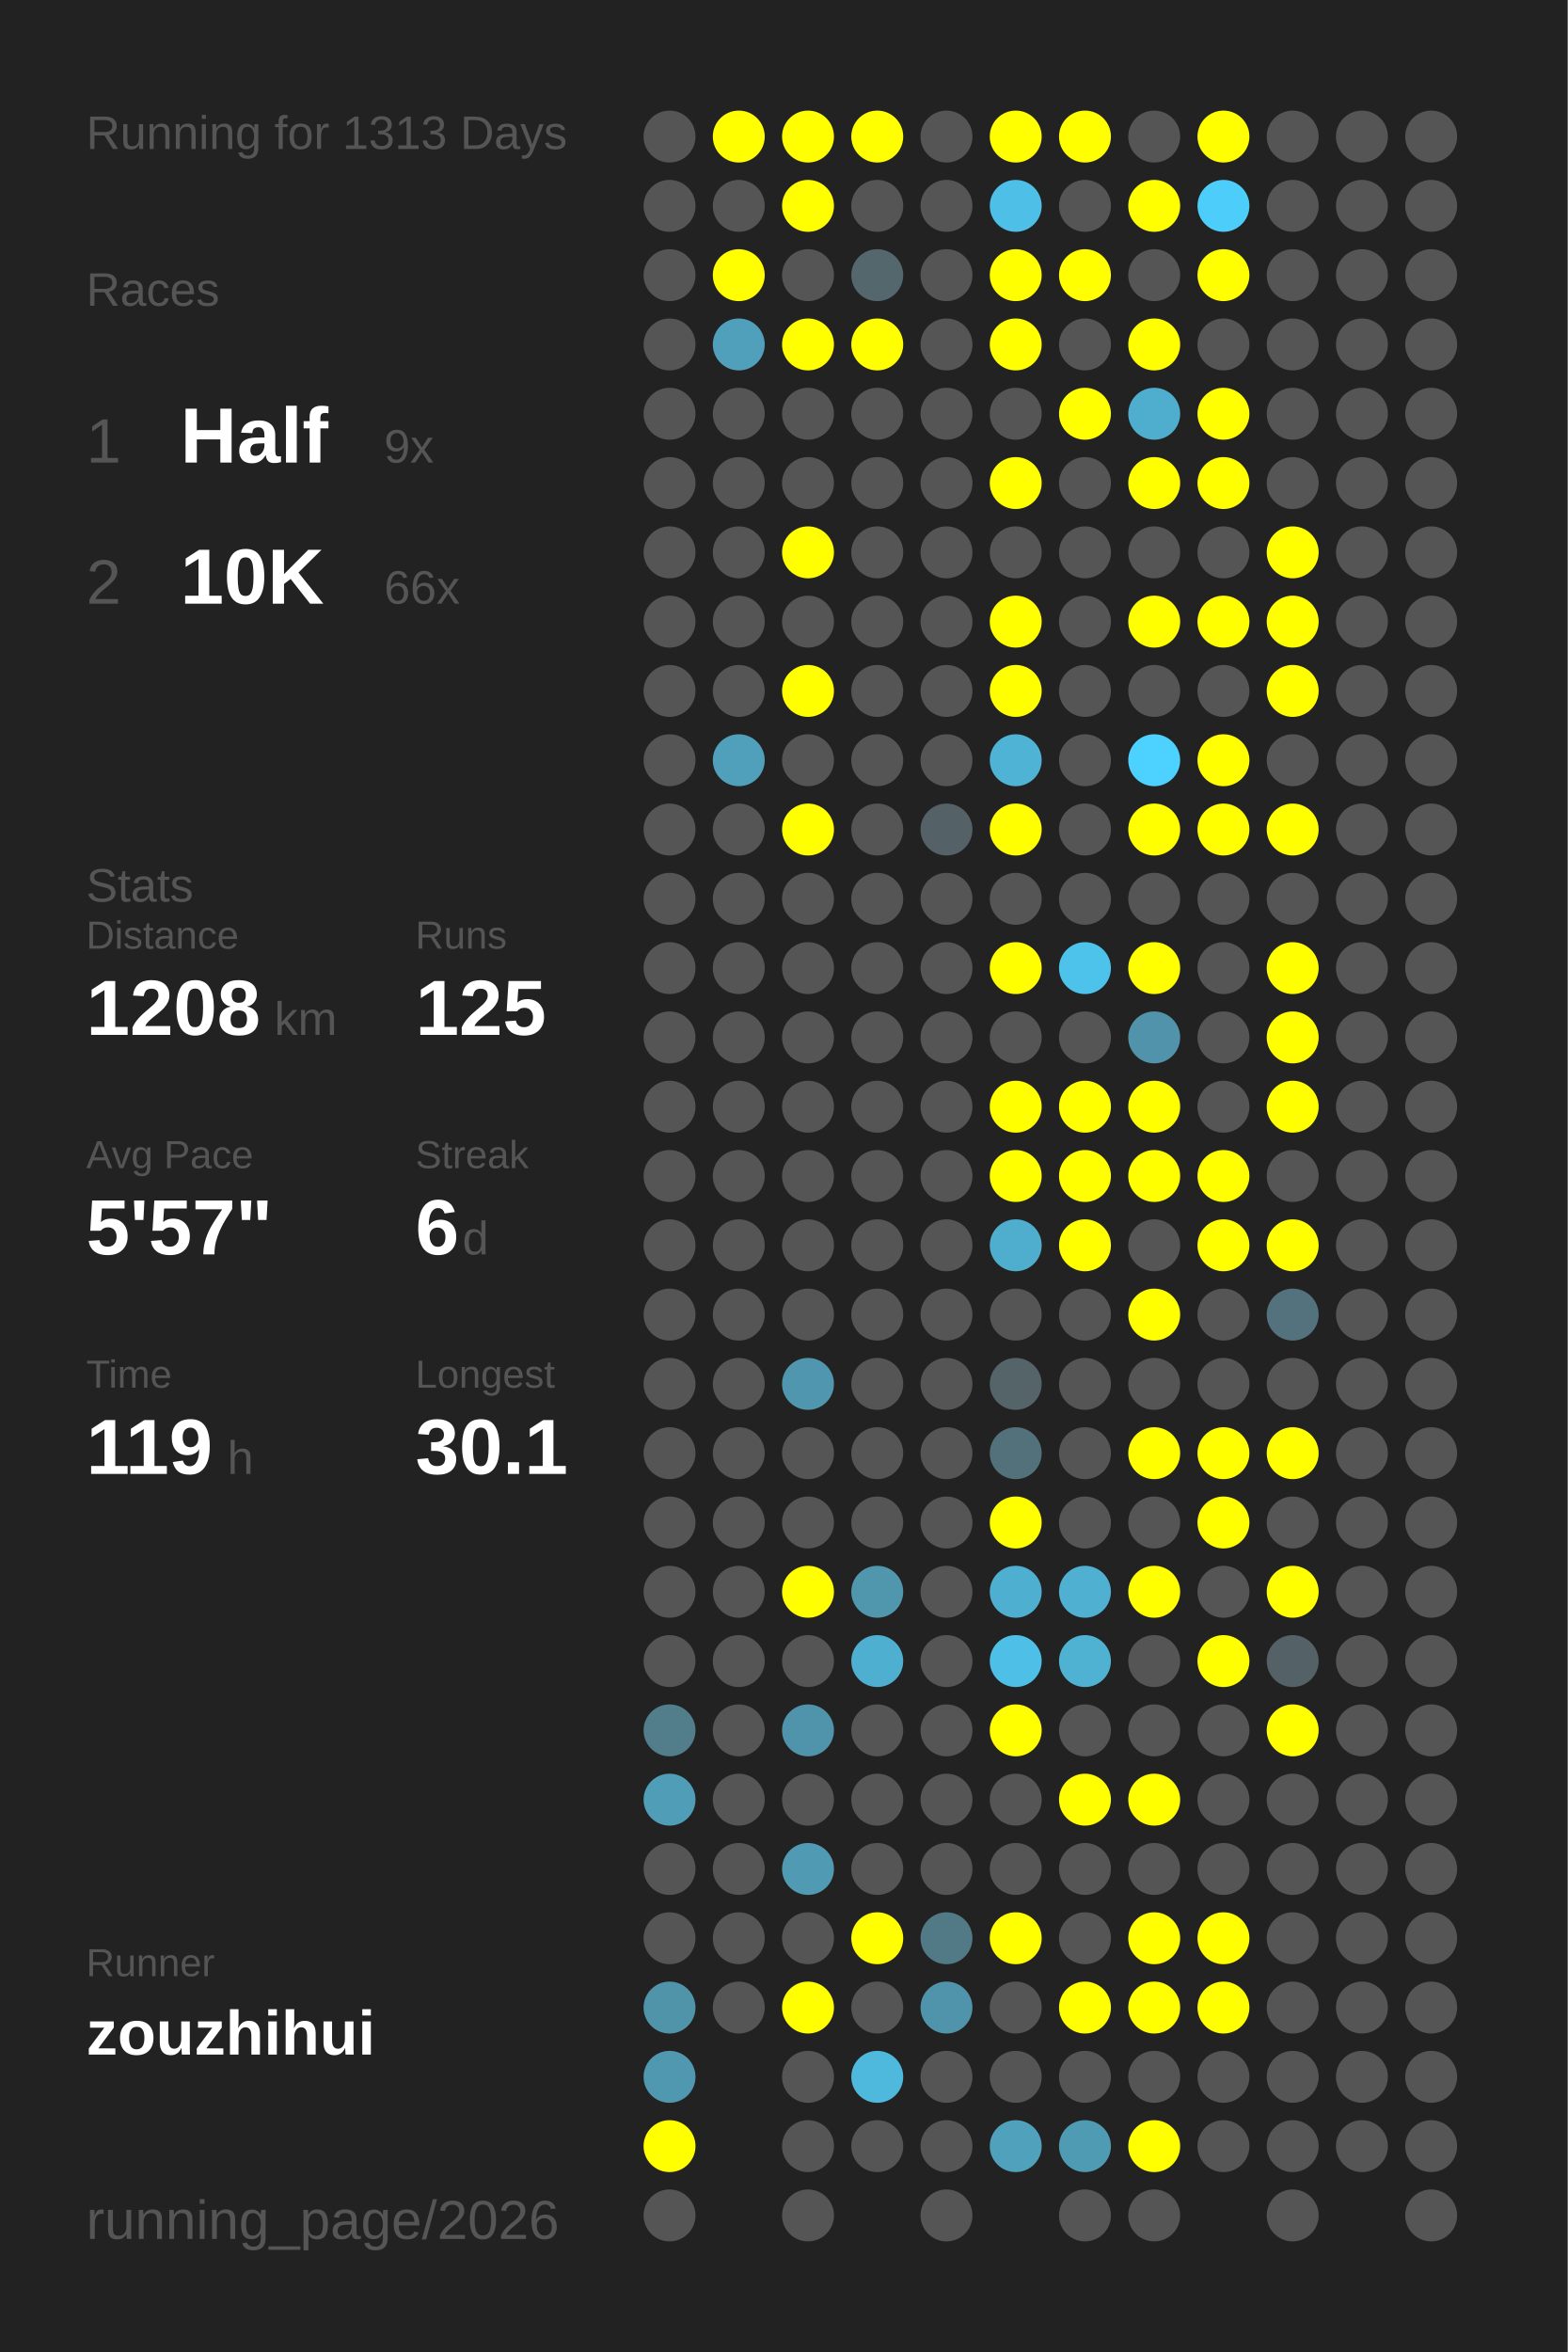
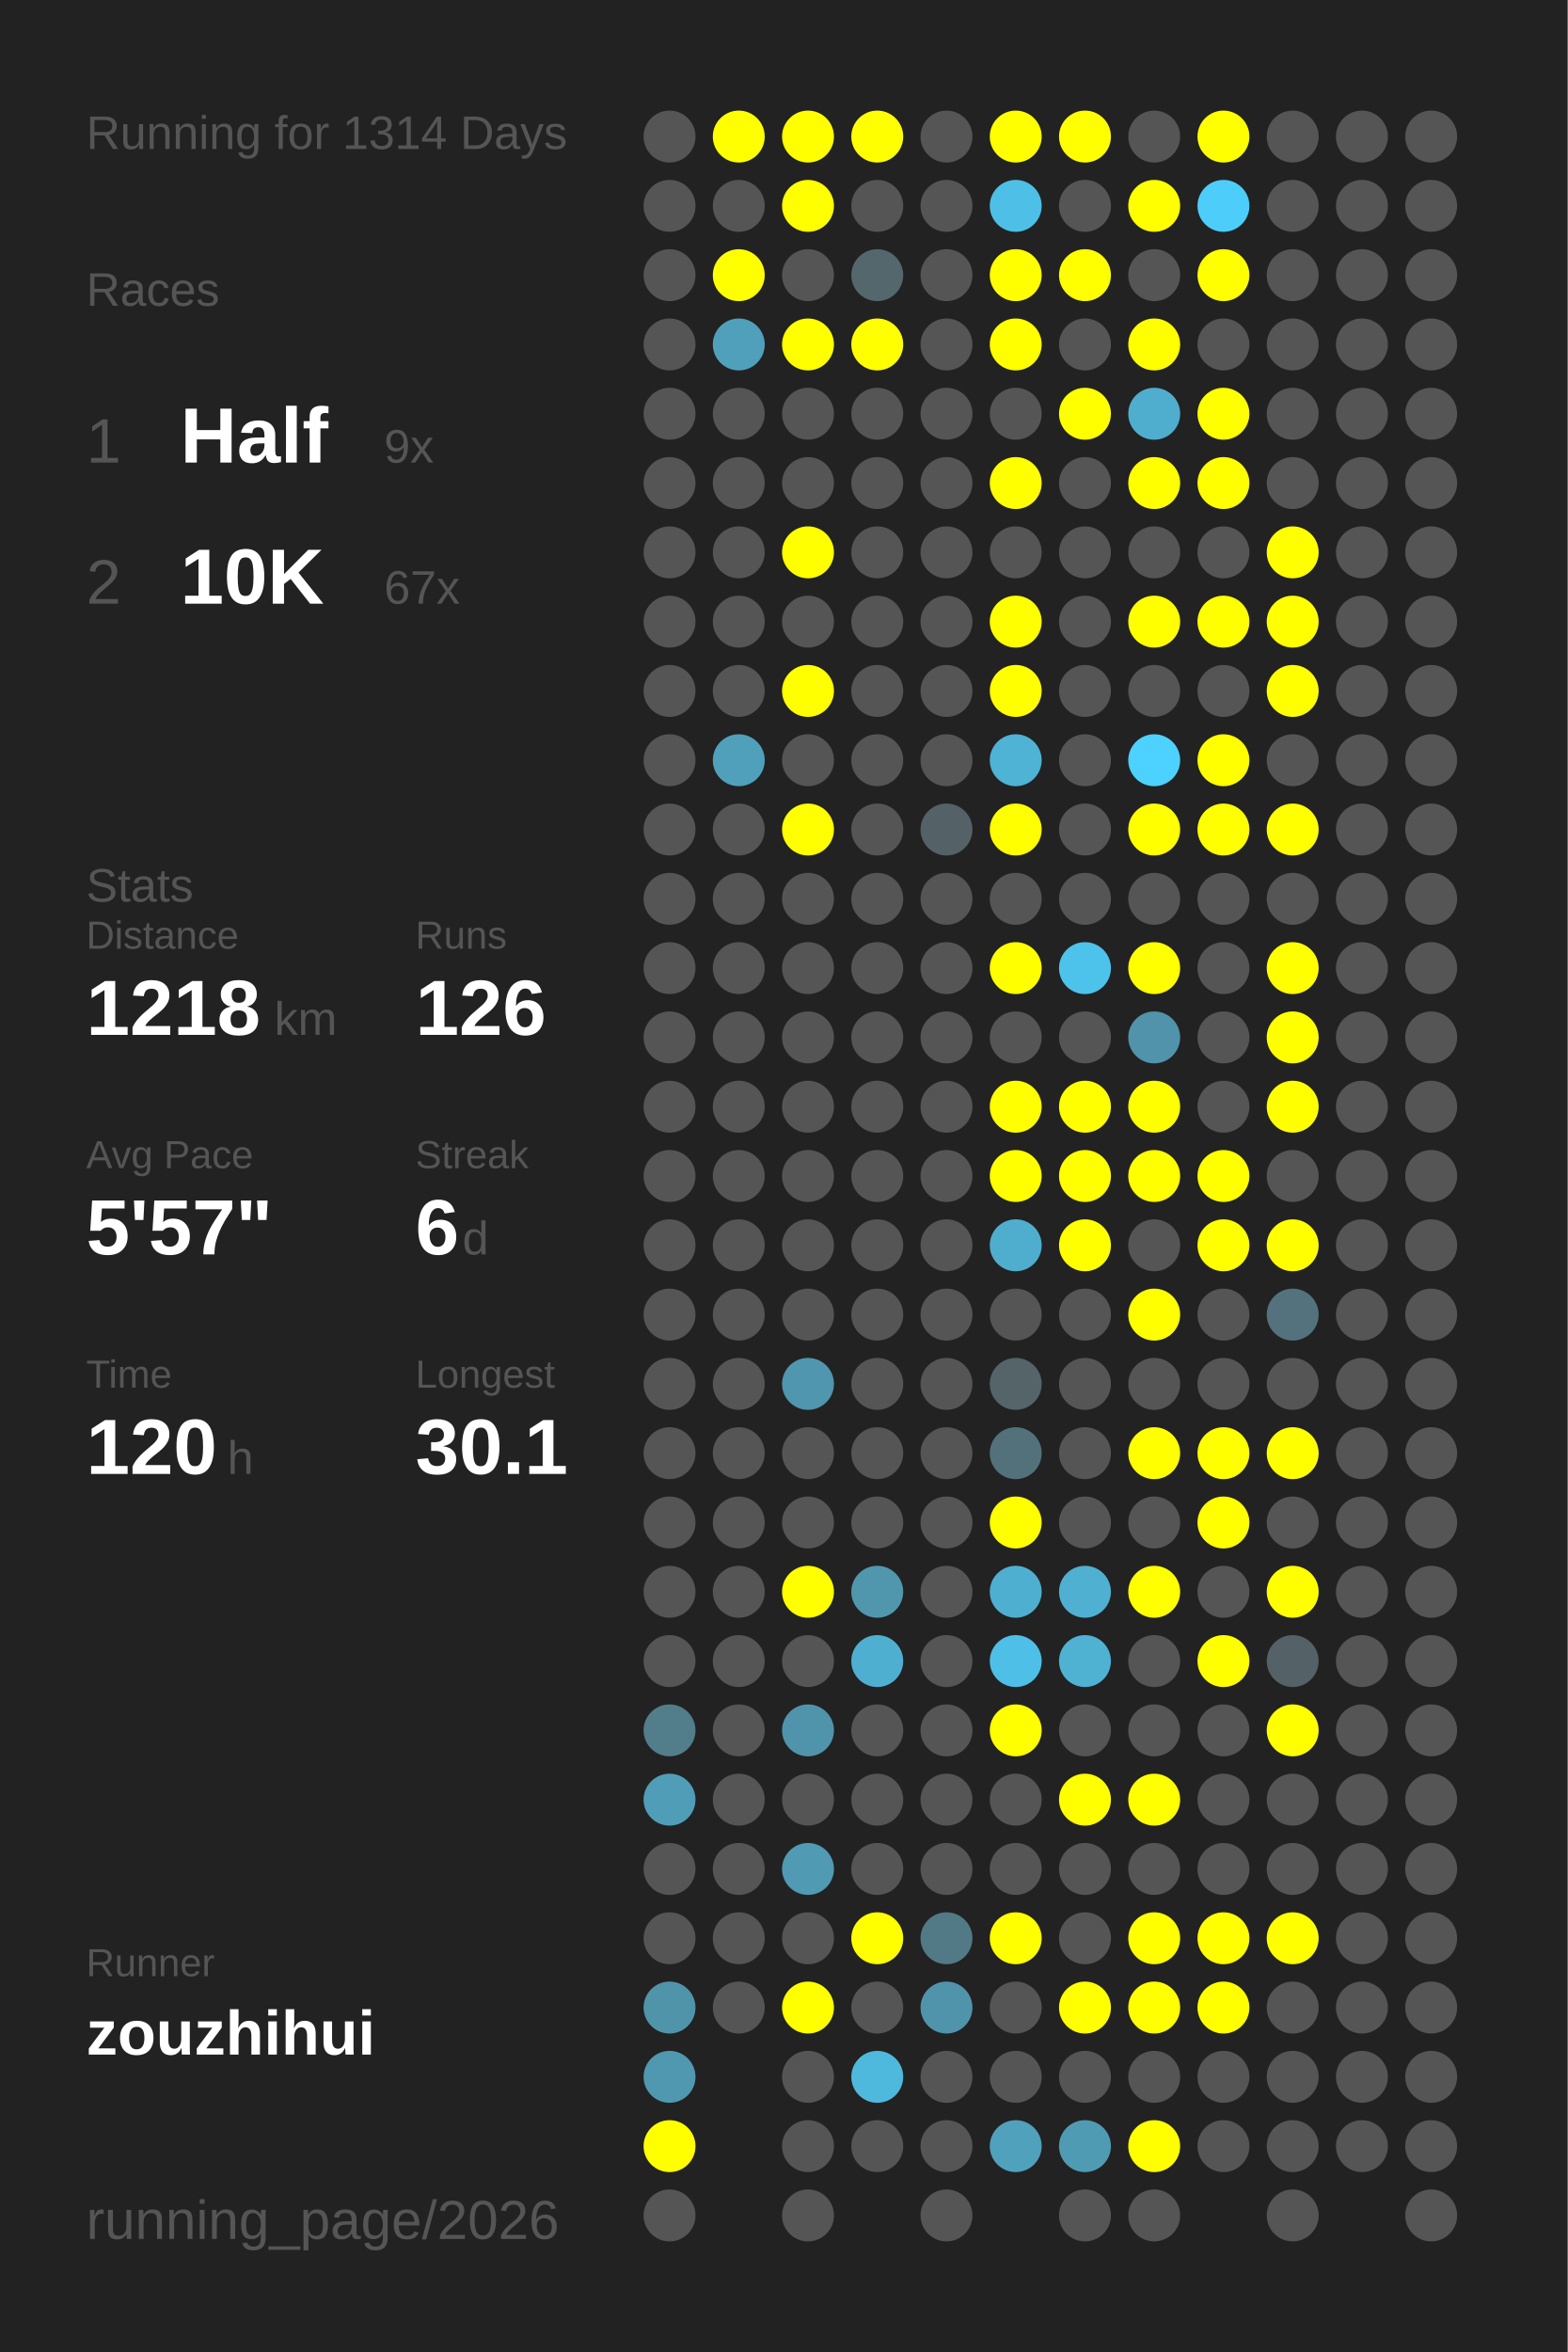
<svg xmlns="http://www.w3.org/2000/svg" baseProfile="full" height="300mm" version="1.1" viewBox="0,0,200,300" width="200mm">
  <defs />
  <rect fill="#222222" height="300" width="200" x="0" y="0" />
-   <text fill="#555555" style="font-size:6px; font-family:Arial;" x="11" y="19">Running for 1313 Days</text>
+   <text fill="#555555" style="font-size:6px; font-family:Arial;" x="11" y="19">Running for 1314 Days</text>
  <text fill="#555555" style="font-size:6px; font-family:Arial;" x="11" y="39">Races</text>
  <text fill="#555555" style="font-size:8px; font-family:Arial;" x="11" y="59">1</text>
  <text fill="#FFFFFF" style="font-size:10px; font-family:Arial; font-weight:bold;" x="23" y="59">Half</text>
  <text fill="#555555" style="font-size:6px; font-family:Arial;" x="49" y="59">9x</text>
  <text fill="#555555" style="font-size:8px; font-family:Arial;" x="11" y="77">2</text>
  <text fill="#FFFFFF" style="font-size:10px; font-family:Arial; font-weight:bold;" x="23" y="77">10K</text>
-   <text fill="#555555" style="font-size:6px; font-family:Arial;" x="49" y="77">66x</text>
+   <text fill="#555555" style="font-size:6px; font-family:Arial;" x="49" y="77">67x</text>
  <text fill="#555555" style="font-size:6px; font-family:Arial;" x="11" y="115">Stats</text>
  <text fill="#555555" style="font-size:5px; font-family:Arial;" x="11" y="121">Distance</text>
-   <text fill="#FFFFFF" style="font-size:10px; font-family:Arial; font-weight:bold;" x="11" y="132">1208</text>
+   <text fill="#FFFFFF" style="font-size:10px; font-family:Arial; font-weight:bold;" x="11" y="132">1218</text>
  <text fill="#555555" style="font-size:6px; font-family:Arial;" x="35" y="132">km</text>
  <text fill="#555555" style="font-size:5px; font-family:Arial;" x="53" y="121">Runs</text>
-   <text fill="#FFFFFF" style="font-size:10px; font-family:Arial; font-weight:bold;" x="53" y="132">125</text>
+   <text fill="#FFFFFF" style="font-size:10px; font-family:Arial; font-weight:bold;" x="53" y="132">126</text>
  <text fill="#555555" style="font-size:5px; font-family:Arial;" x="11" y="149">Avg Pace</text>
  <text fill="#FFFFFF" style="font-size:10px; font-family:Arial; font-weight:bold;" x="11" y="160">5'57"</text>
  <text fill="#555555" style="font-size:5px; font-family:Arial;" x="53" y="149">Streak</text>
  <text fill="#FFFFFF" style="font-size:10px; font-family:Arial; font-weight:bold;" x="53" y="160">6</text>
  <text fill="#555555" style="font-size:6px; font-family:Arial;" x="59" y="160">d</text>
  <text fill="#555555" style="font-size:5px; font-family:Arial;" x="11" y="177">Time</text>
-   <text fill="#FFFFFF" style="font-size:10px; font-family:Arial; font-weight:bold;" x="11" y="188">119</text>
+   <text fill="#FFFFFF" style="font-size:10px; font-family:Arial; font-weight:bold;" x="11" y="188">120</text>
  <text fill="#555555" style="font-size:6px; font-family:Arial;" x="29" y="188">h</text>
  <text fill="#555555" style="font-size:5px; font-family:Arial;" x="53" y="177">Longest</text>
  <text fill="#FFFFFF" style="font-size:10px; font-family:Arial; font-weight:bold;" x="53" y="188">30.1</text>
  <text fill="#555555" style="font-size:5px; font-family:Arial;" x="11" y="252.065">Runner</text>
  <text fill="#FFFFFF" style="font-size:8px; font-family:Arial; font-weight:bold;" x="11" y="262.065">zouzhihui</text>
  <text fill="#555555" style="font-size:7px; font-family:Arial;" x="11" y="285.581">running_page/2026</text>
  <circle cx="85.417" cy="17.419" fill="#555555" r="3.312" />
  <circle cx="85.417" cy="26.258" fill="#555555" r="3.312" />
  <circle cx="85.417" cy="35.097" fill="#555555" r="3.312" />
  <circle cx="85.417" cy="43.935" fill="#555555" r="3.312" />
  <circle cx="85.417" cy="52.774" fill="#555555" r="3.312" />
  <circle cx="85.417" cy="61.613" fill="#555555" r="3.312" />
  <circle cx="85.417" cy="70.452" fill="#555555" r="3.312" />
  <circle cx="85.417" cy="79.29" fill="#555555" r="3.312" />
  <circle cx="85.417" cy="88.129" fill="#555555" r="3.312" />
  <circle cx="85.417" cy="96.968" fill="#555555" r="3.312" />
  <circle cx="85.417" cy="105.806" fill="#555555" r="3.312" />
  <circle cx="85.417" cy="114.645" fill="#555555" r="3.312" />
  <circle cx="85.417" cy="123.484" fill="#555555" r="3.312" />
  <circle cx="85.417" cy="132.323" fill="#555555" r="3.312" />
  <circle cx="85.417" cy="141.161" fill="#555555" r="3.312" />
  <circle cx="85.417" cy="150" fill="#555555" r="3.312" />
  <circle cx="85.417" cy="158.839" fill="#555555" r="3.312" />
  <circle cx="85.417" cy="167.677" fill="#555555" r="3.312" />
  <circle cx="85.417" cy="176.516" fill="#555555" r="3.312" />
  <circle cx="85.417" cy="185.355" fill="#555555" r="3.312" />
  <circle cx="85.417" cy="194.194" fill="#555555" r="3.312" />
  <circle cx="85.417" cy="203.032" fill="#555555" r="3.312" />
  <circle cx="85.417" cy="211.871" fill="#555555" r="3.312" />
  <circle cx="85.417" cy="220.71" fill="#527d8b" r="3.312" />
  <circle cx="85.417" cy="229.548" fill="#509db7" r="3.312" />
  <circle cx="85.417" cy="238.387" fill="#555555" r="3.312" />
  <circle cx="85.417" cy="247.226" fill="#555555" r="3.312" />
  <circle cx="85.417" cy="256.065" fill="#5094aa" r="3.312" />
  <circle cx="85.417" cy="264.903" fill="#5098b0" r="3.312" />
  <circle cx="85.417" cy="273.742" fill="#FFFF00" r="3.312" />
  <circle cx="85.417" cy="282.581" fill="#555555" r="3.312" />
  <circle cx="94.25" cy="17.419" fill="#FFFF00" r="3.312" />
  <circle cx="94.25" cy="26.258" fill="#555555" r="3.312" />
  <circle cx="94.25" cy="35.097" fill="#FFFF00" r="3.312" />
  <circle cx="94.25" cy="43.935" fill="#50a0bb" r="3.312" />
  <circle cx="94.25" cy="52.774" fill="#555555" r="3.312" />
  <circle cx="94.25" cy="61.613" fill="#555555" r="3.312" />
  <circle cx="94.25" cy="70.452" fill="#555555" r="3.312" />
  <circle cx="94.25" cy="79.29" fill="#555555" r="3.312" />
  <circle cx="94.25" cy="88.129" fill="#555555" r="3.312" />
  <circle cx="94.25" cy="96.968" fill="#50a0bc" r="3.312" />
  <circle cx="94.25" cy="105.806" fill="#555555" r="3.312" />
  <circle cx="94.25" cy="114.645" fill="#555555" r="3.312" />
  <circle cx="94.25" cy="123.484" fill="#555555" r="3.312" />
  <circle cx="94.25" cy="132.323" fill="#555555" r="3.312" />
  <circle cx="94.25" cy="141.161" fill="#555555" r="3.312" />
  <circle cx="94.25" cy="150" fill="#555555" r="3.312" />
  <circle cx="94.25" cy="158.839" fill="#555555" r="3.312" />
  <circle cx="94.25" cy="167.677" fill="#555555" r="3.312" />
  <circle cx="94.25" cy="176.516" fill="#555555" r="3.312" />
  <circle cx="94.25" cy="185.355" fill="#555555" r="3.312" />
  <circle cx="94.25" cy="194.194" fill="#555555" r="3.312" />
  <circle cx="94.25" cy="203.032" fill="#555555" r="3.312" />
  <circle cx="94.25" cy="211.871" fill="#555555" r="3.312" />
  <circle cx="94.25" cy="220.71" fill="#555555" r="3.312" />
  <circle cx="94.25" cy="229.548" fill="#555555" r="3.312" />
  <circle cx="94.25" cy="238.387" fill="#555555" r="3.312" />
  <circle cx="94.25" cy="247.226" fill="#555555" r="3.312" />
  <circle cx="94.25" cy="256.065" fill="#555555" r="3.312" />
  <circle cx="103.083" cy="17.419" fill="#FFFF00" r="3.312" />
  <circle cx="103.083" cy="26.258" fill="#FFFF00" r="3.312" />
  <circle cx="103.083" cy="35.097" fill="#555555" r="3.312" />
  <circle cx="103.083" cy="43.935" fill="#FFFF00" r="3.312" />
  <circle cx="103.083" cy="52.774" fill="#555555" r="3.312" />
  <circle cx="103.083" cy="61.613" fill="#555555" r="3.312" />
  <circle cx="103.083" cy="70.452" fill="#FFFF00" r="3.312" />
  <circle cx="103.083" cy="79.29" fill="#555555" r="3.312" />
  <circle cx="103.083" cy="88.129" fill="#FFFF00" r="3.312" />
  <circle cx="103.083" cy="96.968" fill="#555555" r="3.312" />
  <circle cx="103.083" cy="105.806" fill="#FFFF00" r="3.312" />
  <circle cx="103.083" cy="114.645" fill="#555555" r="3.312" />
  <circle cx="103.083" cy="123.484" fill="#555555" r="3.312" />
  <circle cx="103.083" cy="132.323" fill="#555555" r="3.312" />
  <circle cx="103.083" cy="141.161" fill="#555555" r="3.312" />
  <circle cx="103.083" cy="150" fill="#555555" r="3.312" />
  <circle cx="103.083" cy="158.839" fill="#555555" r="3.312" />
  <circle cx="103.083" cy="167.677" fill="#555555" r="3.312" />
  <circle cx="103.083" cy="176.516" fill="#5096ae" r="3.312" />
  <circle cx="103.083" cy="185.355" fill="#555555" r="3.312" />
  <circle cx="103.083" cy="194.194" fill="#555555" r="3.312" />
  <circle cx="103.083" cy="203.032" fill="#FFFF00" r="3.312" />
  <circle cx="103.083" cy="211.871" fill="#555555" r="3.312" />
  <circle cx="103.083" cy="220.71" fill="#5094ab" r="3.312" />
  <circle cx="103.083" cy="229.548" fill="#555555" r="3.312" />
  <circle cx="103.083" cy="238.387" fill="#509ab3" r="3.312" />
  <circle cx="103.083" cy="247.226" fill="#555555" r="3.312" />
  <circle cx="103.083" cy="256.065" fill="#FFFF00" r="3.312" />
  <circle cx="103.083" cy="264.903" fill="#555555" r="3.312" />
  <circle cx="103.083" cy="273.742" fill="#555555" r="3.312" />
  <circle cx="103.083" cy="282.581" fill="#555555" r="3.312" />
  <circle cx="111.917" cy="17.419" fill="#FFFF00" r="3.312" />
  <circle cx="111.917" cy="26.258" fill="#555555" r="3.312" />
  <circle cx="111.917" cy="35.097" fill="#53676d" r="3.312" />
  <circle cx="111.917" cy="43.935" fill="#FFFF00" r="3.312" />
  <circle cx="111.917" cy="52.774" fill="#555555" r="3.312" />
  <circle cx="111.917" cy="61.613" fill="#555555" r="3.312" />
  <circle cx="111.917" cy="70.452" fill="#555555" r="3.312" />
  <circle cx="111.917" cy="79.29" fill="#555555" r="3.312" />
  <circle cx="111.917" cy="88.129" fill="#555555" r="3.312" />
  <circle cx="111.917" cy="96.968" fill="#555555" r="3.312" />
  <circle cx="111.917" cy="105.806" fill="#555555" r="3.312" />
  <circle cx="111.917" cy="114.645" fill="#555555" r="3.312" />
  <circle cx="111.917" cy="123.484" fill="#555555" r="3.312" />
  <circle cx="111.917" cy="132.323" fill="#555555" r="3.312" />
  <circle cx="111.917" cy="141.161" fill="#555555" r="3.312" />
  <circle cx="111.917" cy="150" fill="#555555" r="3.312" />
  <circle cx="111.917" cy="158.839" fill="#555555" r="3.312" />
  <circle cx="111.917" cy="167.677" fill="#555555" r="3.312" />
  <circle cx="111.917" cy="176.516" fill="#555555" r="3.312" />
  <circle cx="111.917" cy="185.355" fill="#555555" r="3.312" />
  <circle cx="111.917" cy="194.194" fill="#555555" r="3.312" />
  <circle cx="111.917" cy="203.032" fill="#5097ae" r="3.312" />
  <circle cx="111.917" cy="211.871" fill="#4fafd0" r="3.312" />
  <circle cx="111.917" cy="220.71" fill="#555555" r="3.312" />
  <circle cx="111.917" cy="229.548" fill="#555555" r="3.312" />
  <circle cx="111.917" cy="238.387" fill="#555555" r="3.312" />
  <circle cx="111.917" cy="247.226" fill="#FFFF00" r="3.312" />
  <circle cx="111.917" cy="256.065" fill="#555555" r="3.312" />
  <circle cx="111.917" cy="264.903" fill="#4eb9dd" r="3.312" />
  <circle cx="111.917" cy="273.742" fill="#555555" r="3.312" />
  <circle cx="120.75" cy="17.419" fill="#555555" r="3.312" />
  <circle cx="120.75" cy="26.258" fill="#555555" r="3.312" />
  <circle cx="120.75" cy="35.097" fill="#555555" r="3.312" />
  <circle cx="120.75" cy="43.935" fill="#555555" r="3.312" />
  <circle cx="120.75" cy="52.774" fill="#555555" r="3.312" />
  <circle cx="120.75" cy="61.613" fill="#555555" r="3.312" />
  <circle cx="120.75" cy="70.452" fill="#555555" r="3.312" />
  <circle cx="120.75" cy="79.29" fill="#555555" r="3.312" />
  <circle cx="120.75" cy="88.129" fill="#555555" r="3.312" />
  <circle cx="120.75" cy="96.968" fill="#555555" r="3.312" />
  <circle cx="120.75" cy="105.806" fill="#546267" r="3.312" />
  <circle cx="120.75" cy="114.645" fill="#555555" r="3.312" />
  <circle cx="120.75" cy="123.484" fill="#555555" r="3.312" />
  <circle cx="120.75" cy="132.323" fill="#555555" r="3.312" />
  <circle cx="120.75" cy="141.161" fill="#555555" r="3.312" />
  <circle cx="120.75" cy="150" fill="#555555" r="3.312" />
  <circle cx="120.75" cy="158.839" fill="#555555" r="3.312" />
  <circle cx="120.75" cy="167.677" fill="#555555" r="3.312" />
  <circle cx="120.75" cy="176.516" fill="#555555" r="3.312" />
  <circle cx="120.75" cy="185.355" fill="#555555" r="3.312" />
  <circle cx="120.75" cy="194.194" fill="#555555" r="3.312" />
  <circle cx="120.75" cy="203.032" fill="#555555" r="3.312" />
  <circle cx="120.75" cy="211.871" fill="#555555" r="3.312" />
  <circle cx="120.75" cy="220.71" fill="#555555" r="3.312" />
  <circle cx="120.75" cy="229.548" fill="#555555" r="3.312" />
  <circle cx="120.75" cy="238.387" fill="#555555" r="3.312" />
  <circle cx="120.75" cy="247.226" fill="#527986" r="3.312" />
  <circle cx="120.75" cy="256.065" fill="#5094ab" r="3.312" />
  <circle cx="120.75" cy="264.903" fill="#555555" r="3.312" />
  <circle cx="120.75" cy="273.742" fill="#555555" r="3.312" />
  <circle cx="120.75" cy="282.581" fill="#555555" r="3.312" />
  <circle cx="129.583" cy="17.419" fill="#FFFF00" r="3.312" />
  <circle cx="129.583" cy="26.258" fill="#4ebfe6" r="3.312" />
  <circle cx="129.583" cy="35.097" fill="#FFFF00" r="3.312" />
  <circle cx="129.583" cy="43.935" fill="#FFFF00" r="3.312" />
  <circle cx="129.583" cy="52.774" fill="#555555" r="3.312" />
  <circle cx="129.583" cy="61.613" fill="#FFFF00" r="3.312" />
  <circle cx="129.583" cy="70.452" fill="#555555" r="3.312" />
  <circle cx="129.583" cy="79.29" fill="#FFFF00" r="3.312" />
  <circle cx="129.583" cy="88.129" fill="#FFFF00" r="3.312" />
  <circle cx="129.583" cy="96.968" fill="#4eb3d5" r="3.312" />
  <circle cx="129.583" cy="105.806" fill="#FFFF00" r="3.312" />
  <circle cx="129.583" cy="114.645" fill="#555555" r="3.312" />
  <circle cx="129.583" cy="123.484" fill="#FFFF00" r="3.312" />
  <circle cx="129.583" cy="132.323" fill="#555555" r="3.312" />
  <circle cx="129.583" cy="141.161" fill="#FFFF00" r="3.312" />
  <circle cx="129.583" cy="150" fill="#FFFF00" r="3.312" />
  <circle cx="129.583" cy="158.839" fill="#4faece" r="3.312" />
  <circle cx="129.583" cy="167.677" fill="#555555" r="3.312" />
  <circle cx="129.583" cy="176.516" fill="#546469" r="3.312" />
  <circle cx="129.583" cy="185.355" fill="#53717b" r="3.312" />
  <circle cx="129.583" cy="194.194" fill="#FFFF00" r="3.312" />
  <circle cx="129.583" cy="203.032" fill="#4fafd0" r="3.312" />
  <circle cx="129.583" cy="211.871" fill="#4ebfe6" r="3.312" />
  <circle cx="129.583" cy="220.71" fill="#FFFF00" r="3.312" />
  <circle cx="129.583" cy="229.548" fill="#555555" r="3.312" />
  <circle cx="129.583" cy="238.387" fill="#555555" r="3.312" />
  <circle cx="129.583" cy="247.226" fill="#FFFF00" r="3.312" />
  <circle cx="129.583" cy="256.065" fill="#555555" r="3.312" />
  <circle cx="129.583" cy="264.903" fill="#555555" r="3.312" />
  <circle cx="129.583" cy="273.742" fill="#50a1bc" r="3.312" />
  <circle cx="138.417" cy="17.419" fill="#FFFF00" r="3.312" />
  <circle cx="138.417" cy="26.258" fill="#555555" r="3.312" />
  <circle cx="138.417" cy="35.097" fill="#FFFF00" r="3.312" />
  <circle cx="138.417" cy="43.935" fill="#555555" r="3.312" />
  <circle cx="138.417" cy="52.774" fill="#FFFF00" r="3.312" />
  <circle cx="138.417" cy="61.613" fill="#555555" r="3.312" />
  <circle cx="138.417" cy="70.452" fill="#555555" r="3.312" />
  <circle cx="138.417" cy="79.29" fill="#555555" r="3.312" />
  <circle cx="138.417" cy="88.129" fill="#555555" r="3.312" />
  <circle cx="138.417" cy="96.968" fill="#555555" r="3.312" />
  <circle cx="138.417" cy="105.806" fill="#555555" r="3.312" />
  <circle cx="138.417" cy="114.645" fill="#555555" r="3.312" />
  <circle cx="138.417" cy="123.484" fill="#4dc3eb" r="3.312" />
  <circle cx="138.417" cy="132.323" fill="#555555" r="3.312" />
  <circle cx="138.417" cy="141.161" fill="#FFFF00" r="3.312" />
  <circle cx="138.417" cy="150" fill="#FFFF00" r="3.312" />
  <circle cx="138.417" cy="158.839" fill="#FFFF00" r="3.312" />
  <circle cx="138.417" cy="167.677" fill="#555555" r="3.312" />
  <circle cx="138.417" cy="176.516" fill="#555555" r="3.312" />
  <circle cx="138.417" cy="185.355" fill="#555555" r="3.312" />
  <circle cx="138.417" cy="194.194" fill="#555555" r="3.312" />
  <circle cx="138.417" cy="203.032" fill="#4fb0d1" r="3.312" />
  <circle cx="138.417" cy="211.871" fill="#4fb2d3" r="3.312" />
  <circle cx="138.417" cy="220.71" fill="#555555" r="3.312" />
  <circle cx="138.417" cy="229.548" fill="#FFFF00" r="3.312" />
  <circle cx="138.417" cy="238.387" fill="#555555" r="3.312" />
  <circle cx="138.417" cy="247.226" fill="#555555" r="3.312" />
  <circle cx="138.417" cy="256.065" fill="#FFFF00" r="3.312" />
  <circle cx="138.417" cy="264.903" fill="#555555" r="3.312" />
  <circle cx="138.417" cy="273.742" fill="#509bb4" r="3.312" />
  <circle cx="138.417" cy="282.581" fill="#555555" r="3.312" />
  <circle cx="147.25" cy="17.419" fill="#555555" r="3.312" />
  <circle cx="147.25" cy="26.258" fill="#FFFF00" r="3.312" />
  <circle cx="147.25" cy="35.097" fill="#555555" r="3.312" />
  <circle cx="147.25" cy="43.935" fill="#FFFF00" r="3.312" />
  <circle cx="147.25" cy="52.774" fill="#4faece" r="3.312" />
  <circle cx="147.25" cy="61.613" fill="#FFFF00" r="3.312" />
  <circle cx="147.25" cy="70.452" fill="#555555" r="3.312" />
  <circle cx="147.25" cy="79.29" fill="#FFFF00" r="3.312" />
  <circle cx="147.25" cy="88.129" fill="#555555" r="3.312" />
  <circle cx="147.25" cy="96.968" fill="#4dd1fe" r="3.312" />
  <circle cx="147.25" cy="105.806" fill="#FFFF00" r="3.312" />
  <circle cx="147.25" cy="114.645" fill="#555555" r="3.312" />
  <circle cx="147.25" cy="123.484" fill="#FFFF00" r="3.312" />
  <circle cx="147.25" cy="132.323" fill="#5093aa" r="3.312" />
  <circle cx="147.25" cy="141.161" fill="#FFFF00" r="3.312" />
  <circle cx="147.25" cy="150" fill="#FFFF00" r="3.312" />
  <circle cx="147.25" cy="158.839" fill="#555555" r="3.312" />
  <circle cx="147.25" cy="167.677" fill="#FFFF00" r="3.312" />
  <circle cx="147.25" cy="176.516" fill="#555555" r="3.312" />
  <circle cx="147.25" cy="185.355" fill="#FFFF00" r="3.312" />
  <circle cx="147.25" cy="194.194" fill="#555555" r="3.312" />
  <circle cx="147.25" cy="203.032" fill="#FFFF00" r="3.312" />
  <circle cx="147.25" cy="211.871" fill="#555555" r="3.312" />
  <circle cx="147.25" cy="220.71" fill="#555555" r="3.312" />
  <circle cx="147.25" cy="229.548" fill="#FFFF00" r="3.312" />
  <circle cx="147.25" cy="238.387" fill="#555555" r="3.312" />
  <circle cx="147.25" cy="247.226" fill="#FFFF00" r="3.312" />
  <circle cx="147.25" cy="256.065" fill="#FFFF00" r="3.312" />
  <circle cx="147.25" cy="264.903" fill="#555555" r="3.312" />
  <circle cx="147.25" cy="273.742" fill="#FFFF00" r="3.312" />
  <circle cx="147.25" cy="282.581" fill="#555555" r="3.312" />
  <circle cx="156.083" cy="17.419" fill="#FFFF00" r="3.312" />
  <circle cx="156.083" cy="26.258" fill="#4dcdf9" r="3.312" />
  <circle cx="156.083" cy="35.097" fill="#FFFF00" r="3.312" />
  <circle cx="156.083" cy="43.935" fill="#555555" r="3.312" />
  <circle cx="156.083" cy="52.774" fill="#FFFF00" r="3.312" />
  <circle cx="156.083" cy="61.613" fill="#FFFF00" r="3.312" />
  <circle cx="156.083" cy="70.452" fill="#555555" r="3.312" />
  <circle cx="156.083" cy="79.29" fill="#FFFF00" r="3.312" />
  <circle cx="156.083" cy="88.129" fill="#555555" r="3.312" />
  <circle cx="156.083" cy="96.968" fill="#FFFF00" r="3.312" />
  <circle cx="156.083" cy="105.806" fill="#FFFF00" r="3.312" />
  <circle cx="156.083" cy="114.645" fill="#555555" r="3.312" />
  <circle cx="156.083" cy="123.484" fill="#555555" r="3.312" />
  <circle cx="156.083" cy="132.323" fill="#555555" r="3.312" />
  <circle cx="156.083" cy="141.161" fill="#555555" r="3.312" />
  <circle cx="156.083" cy="150" fill="#FFFF00" r="3.312" />
  <circle cx="156.083" cy="158.839" fill="#FFFF00" r="3.312" />
  <circle cx="156.083" cy="167.677" fill="#555555" r="3.312" />
  <circle cx="156.083" cy="176.516" fill="#555555" r="3.312" />
  <circle cx="156.083" cy="185.355" fill="#FFFF00" r="3.312" />
  <circle cx="156.083" cy="194.194" fill="#FFFF00" r="3.312" />
  <circle cx="156.083" cy="203.032" fill="#555555" r="3.312" />
  <circle cx="156.083" cy="211.871" fill="#FFFF00" r="3.312" />
  <circle cx="156.083" cy="220.71" fill="#555555" r="3.312" />
  <circle cx="156.083" cy="229.548" fill="#555555" r="3.312" />
  <circle cx="156.083" cy="238.387" fill="#555555" r="3.312" />
  <circle cx="156.083" cy="247.226" fill="#FFFF00" r="3.312" />
  <circle cx="156.083" cy="256.065" fill="#FFFF00" r="3.312" />
  <circle cx="156.083" cy="264.903" fill="#555555" r="3.312" />
  <circle cx="156.083" cy="273.742" fill="#555555" r="3.312" />
  <circle cx="164.917" cy="17.419" fill="#555555" r="3.312" />
  <circle cx="164.917" cy="26.258" fill="#555555" r="3.312" />
  <circle cx="164.917" cy="35.097" fill="#555555" r="3.312" />
  <circle cx="164.917" cy="43.935" fill="#555555" r="3.312" />
  <circle cx="164.917" cy="52.774" fill="#555555" r="3.312" />
  <circle cx="164.917" cy="61.613" fill="#555555" r="3.312" />
  <circle cx="164.917" cy="70.452" fill="#FFFF00" r="3.312" />
  <circle cx="164.917" cy="79.29" fill="#FFFF00" r="3.312" />
  <circle cx="164.917" cy="88.129" fill="#FFFF00" r="3.312" />
  <circle cx="164.917" cy="96.968" fill="#555555" r="3.312" />
  <circle cx="164.917" cy="105.806" fill="#FFFF00" r="3.312" />
  <circle cx="164.917" cy="114.645" fill="#555555" r="3.312" />
  <circle cx="164.917" cy="123.484" fill="#FFFF00" r="3.312" />
  <circle cx="164.917" cy="132.323" fill="#FFFF00" r="3.312" />
  <circle cx="164.917" cy="141.161" fill="#FFFF00" r="3.312" />
  <circle cx="164.917" cy="150" fill="#555555" r="3.312" />
  <circle cx="164.917" cy="158.839" fill="#FFFF00" r="3.312" />
  <circle cx="164.917" cy="167.677" fill="#53727d" r="3.312" />
  <circle cx="164.917" cy="176.516" fill="#555555" r="3.312" />
  <circle cx="164.917" cy="185.355" fill="#FFFF00" r="3.312" />
  <circle cx="164.917" cy="194.194" fill="#555555" r="3.312" />
  <circle cx="164.917" cy="203.032" fill="#FFFF00" r="3.312" />
  <circle cx="164.917" cy="211.871" fill="#546166" r="3.312" />
  <circle cx="164.917" cy="220.71" fill="#FFFF00" r="3.312" />
  <circle cx="164.917" cy="229.548" fill="#555555" r="3.312" />
  <circle cx="164.917" cy="238.387" fill="#555555" r="3.312" />
-   <circle cx="164.917" cy="247.226" fill="#555555" r="3.312" />
+   <circle cx="164.917" cy="247.226" fill="#FFFF00" r="3.312" />
  <circle cx="164.917" cy="256.065" fill="#555555" r="3.312" />
  <circle cx="164.917" cy="264.903" fill="#555555" r="3.312" />
  <circle cx="164.917" cy="273.742" fill="#555555" r="3.312" />
  <circle cx="164.917" cy="282.581" fill="#555555" r="3.312" />
  <circle cx="173.75" cy="17.419" fill="#555555" r="3.312" />
  <circle cx="173.75" cy="26.258" fill="#555555" r="3.312" />
  <circle cx="173.75" cy="35.097" fill="#555555" r="3.312" />
  <circle cx="173.75" cy="43.935" fill="#555555" r="3.312" />
  <circle cx="173.75" cy="52.774" fill="#555555" r="3.312" />
  <circle cx="173.75" cy="61.613" fill="#555555" r="3.312" />
  <circle cx="173.75" cy="70.452" fill="#555555" r="3.312" />
  <circle cx="173.75" cy="79.29" fill="#555555" r="3.312" />
  <circle cx="173.75" cy="88.129" fill="#555555" r="3.312" />
  <circle cx="173.75" cy="96.968" fill="#555555" r="3.312" />
  <circle cx="173.75" cy="105.806" fill="#555555" r="3.312" />
  <circle cx="173.75" cy="114.645" fill="#555555" r="3.312" />
  <circle cx="173.75" cy="123.484" fill="#555555" r="3.312" />
  <circle cx="173.75" cy="132.323" fill="#555555" r="3.312" />
  <circle cx="173.75" cy="141.161" fill="#555555" r="3.312" />
  <circle cx="173.75" cy="150" fill="#555555" r="3.312" />
  <circle cx="173.75" cy="158.839" fill="#555555" r="3.312" />
  <circle cx="173.75" cy="167.677" fill="#555555" r="3.312" />
  <circle cx="173.75" cy="176.516" fill="#555555" r="3.312" />
  <circle cx="173.75" cy="185.355" fill="#555555" r="3.312" />
  <circle cx="173.75" cy="194.194" fill="#555555" r="3.312" />
  <circle cx="173.75" cy="203.032" fill="#555555" r="3.312" />
  <circle cx="173.75" cy="211.871" fill="#555555" r="3.312" />
  <circle cx="173.75" cy="220.71" fill="#555555" r="3.312" />
  <circle cx="173.75" cy="229.548" fill="#555555" r="3.312" />
  <circle cx="173.75" cy="238.387" fill="#555555" r="3.312" />
  <circle cx="173.75" cy="247.226" fill="#555555" r="3.312" />
  <circle cx="173.75" cy="256.065" fill="#555555" r="3.312" />
  <circle cx="173.75" cy="264.903" fill="#555555" r="3.312" />
  <circle cx="173.75" cy="273.742" fill="#555555" r="3.312" />
  <circle cx="182.583" cy="17.419" fill="#555555" r="3.312" />
  <circle cx="182.583" cy="26.258" fill="#555555" r="3.312" />
  <circle cx="182.583" cy="35.097" fill="#555555" r="3.312" />
  <circle cx="182.583" cy="43.935" fill="#555555" r="3.312" />
  <circle cx="182.583" cy="52.774" fill="#555555" r="3.312" />
  <circle cx="182.583" cy="61.613" fill="#555555" r="3.312" />
  <circle cx="182.583" cy="70.452" fill="#555555" r="3.312" />
  <circle cx="182.583" cy="79.29" fill="#555555" r="3.312" />
  <circle cx="182.583" cy="88.129" fill="#555555" r="3.312" />
  <circle cx="182.583" cy="96.968" fill="#555555" r="3.312" />
  <circle cx="182.583" cy="105.806" fill="#555555" r="3.312" />
  <circle cx="182.583" cy="114.645" fill="#555555" r="3.312" />
  <circle cx="182.583" cy="123.484" fill="#555555" r="3.312" />
  <circle cx="182.583" cy="132.323" fill="#555555" r="3.312" />
  <circle cx="182.583" cy="141.161" fill="#555555" r="3.312" />
  <circle cx="182.583" cy="150" fill="#555555" r="3.312" />
  <circle cx="182.583" cy="158.839" fill="#555555" r="3.312" />
  <circle cx="182.583" cy="167.677" fill="#555555" r="3.312" />
  <circle cx="182.583" cy="176.516" fill="#555555" r="3.312" />
  <circle cx="182.583" cy="185.355" fill="#555555" r="3.312" />
  <circle cx="182.583" cy="194.194" fill="#555555" r="3.312" />
  <circle cx="182.583" cy="203.032" fill="#555555" r="3.312" />
  <circle cx="182.583" cy="211.871" fill="#555555" r="3.312" />
  <circle cx="182.583" cy="220.71" fill="#555555" r="3.312" />
  <circle cx="182.583" cy="229.548" fill="#555555" r="3.312" />
  <circle cx="182.583" cy="238.387" fill="#555555" r="3.312" />
  <circle cx="182.583" cy="247.226" fill="#555555" r="3.312" />
  <circle cx="182.583" cy="256.065" fill="#555555" r="3.312" />
  <circle cx="182.583" cy="264.903" fill="#555555" r="3.312" />
  <circle cx="182.583" cy="273.742" fill="#555555" r="3.312" />
  <circle cx="182.583" cy="282.581" fill="#555555" r="3.312" />
</svg>
